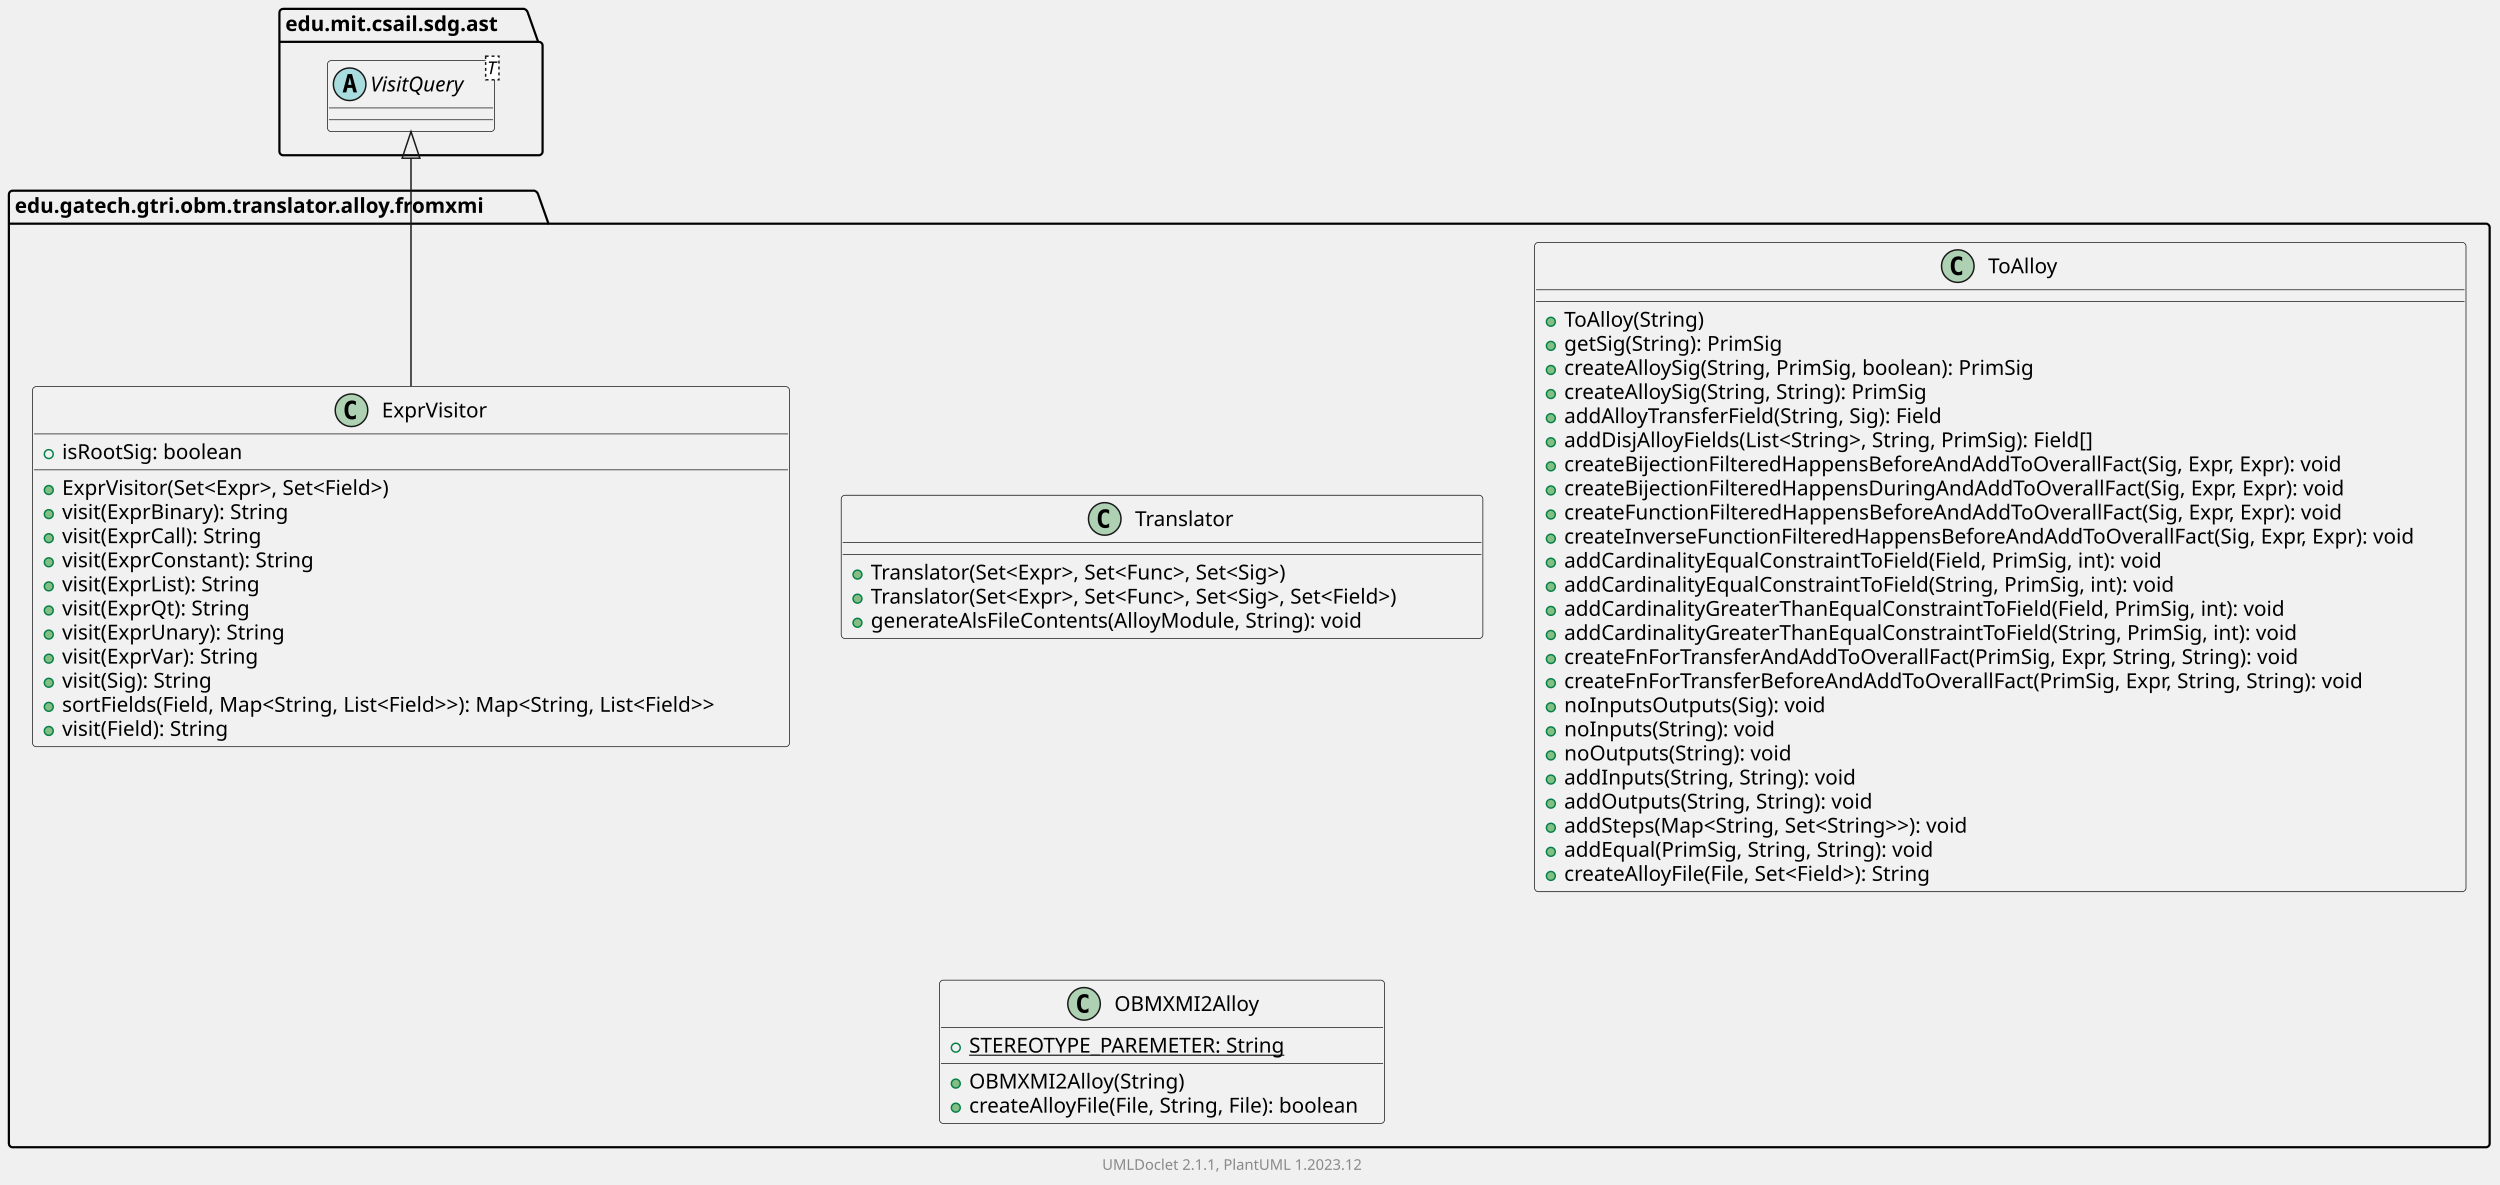
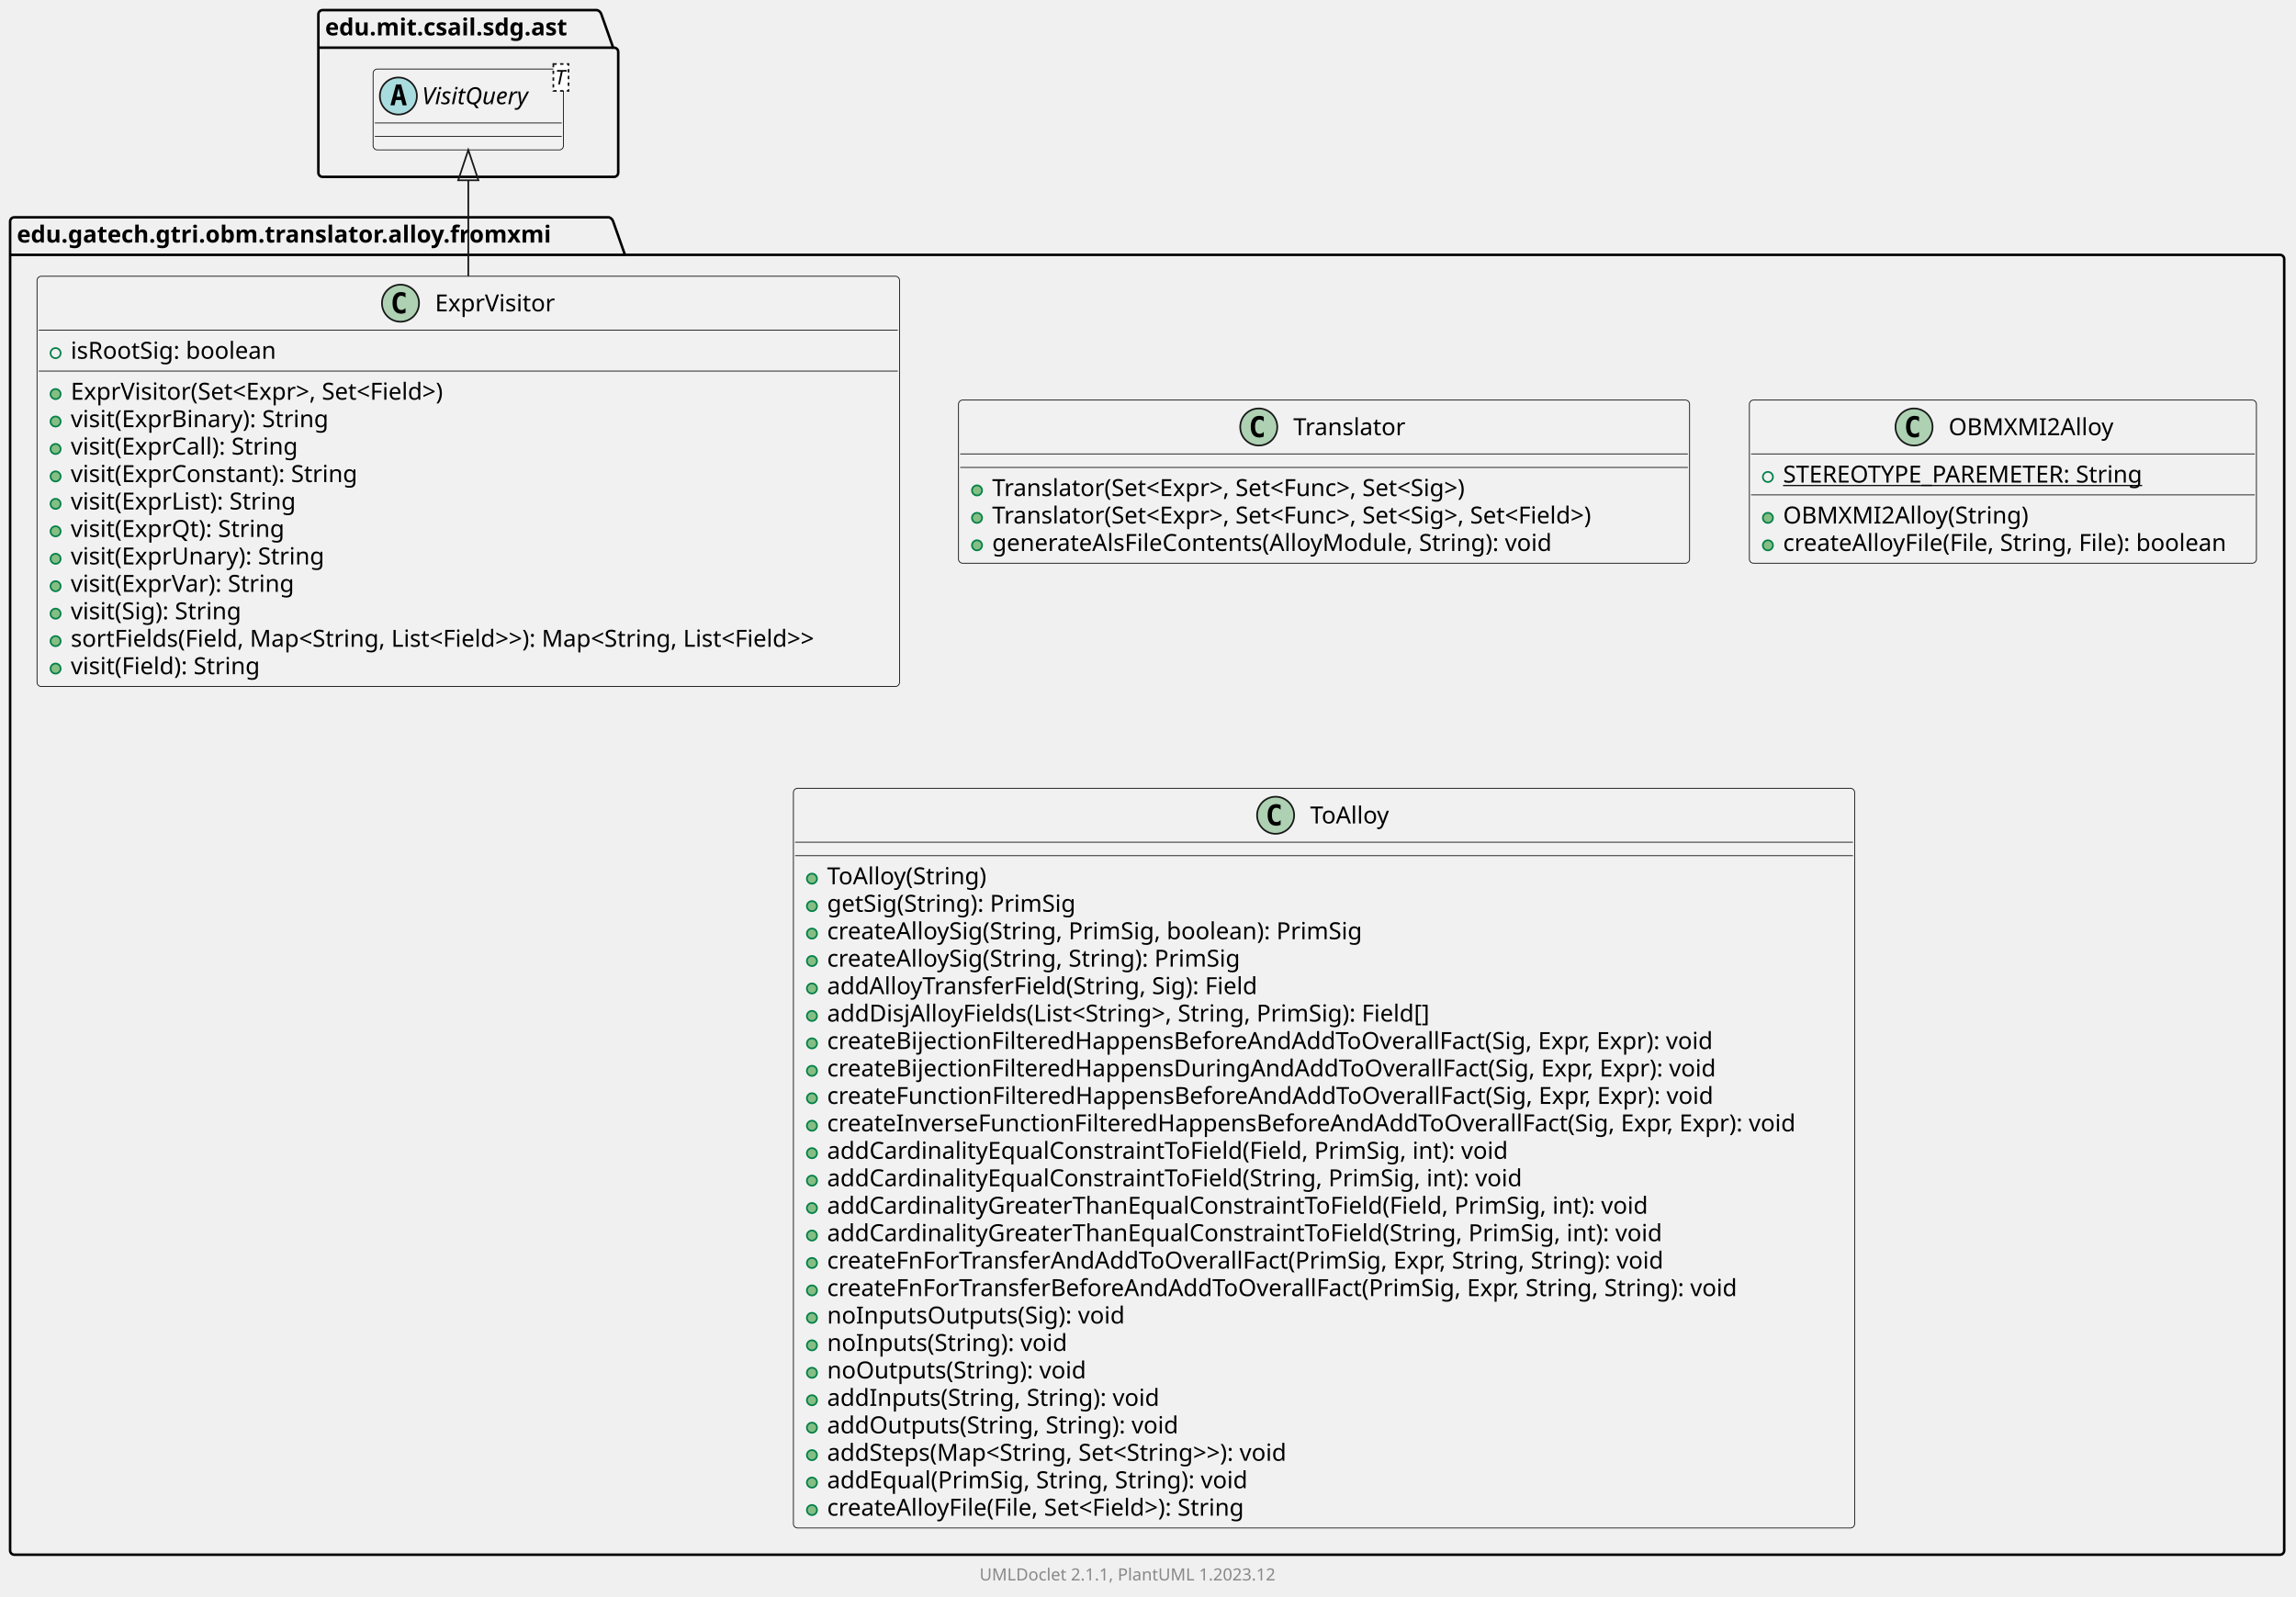
- <svg xmlns="http://www.w3.org/2000/svg" xmlns:xlink="http://www.w3.org/1999/xlink" contentStyleType="text/css" height="801px" preserveAspectRatio="none" style="width:1691px;height:801px;background:#FFFFFF;" version="1.1" viewBox="0 0 1691 801" width="1691px" zoomAndPan="magnify">
+ <svg xmlns="http://www.w3.org/2000/svg" xmlns:xlink="http://www.w3.org/1999/xlink" contentStyleType="text/css" height="948px" preserveAspectRatio="none" style="width:1363px;height:948px;background:#FFFFFF;" version="1.1" viewBox="0 0 1363 948" width="1363px" zoomAndPan="magnify">
  <defs />
  <g>
    <g id="cluster_edu.gatech.gtri.obm.translator.alloy.fromxmi">
-       <path d="M8.5,129 L361.5,129 A3.75,3.75 0 0 1 364,131.5 L371,151.297 L1681.5,151.297 A2.5,2.5 0 0 1 1684,153.797 L1684,773.5 A2.5,2.5 0 0 1 1681.5,776 L8.5,776 A2.5,2.5 0 0 1 6,773.5 L6,131.5 A2.5,2.5 0 0 1 8.5,129 " fill="none" style="stroke:#000000;stroke-width:1.5;" />
+       <path d="M8.5,129 L361.5,129 A3.75,3.75 0 0 1 364,131.5 L371,151.297 L1353.5,151.297 A2.5,2.5 0 0 1 1356,153.797 L1356,920.5 A2.5,2.5 0 0 1 1353.5,923 L8.5,923 A2.5,2.5 0 0 1 6,920.5 L6,131.5 A2.5,2.5 0 0 1 8.5,129 " fill="none" style="stroke:#000000;stroke-width:1.5;" />
      <line style="stroke:#000000;stroke-width:1.5;" x1="6" x2="371" y1="151.297" y2="151.297" />
      <text fill="#000000" font-family="sans-serif" font-size="14" font-weight="bold" lengthAdjust="spacing" textLength="352" x="10" y="143.995">edu.gatech.gtri.obm.translator.alloy.fromxmi</text>
    </g>
    <g id="cluster_edu.mit.csail.sdg.ast">
      <path d="M191.5,6 L354.5,6 A3.75,3.75 0 0 1 357,8.5 L364,28.297 L364.5,28.297 A2.5,2.5 0 0 1 367,30.797 L367,102.5 A2.5,2.5 0 0 1 364.5,105 L191.5,105 A2.5,2.5 0 0 1 189,102.5 L189,8.5 A2.5,2.5 0 0 1 191.5,6 " fill="none" style="stroke:#000000;stroke-width:1.5;" />
      <line style="stroke:#000000;stroke-width:1.5;" x1="189" x2="364" y1="28.297" y2="28.297" />
      <text fill="#000000" font-family="sans-serif" font-size="14" font-weight="bold" lengthAdjust="spacing" textLength="162" x="193" y="20.995">edu.mit.csail.sdg.ast</text>
    </g>
    <a href="Translator.html" target="_top" title="Translator.html" xlink:actuate="onRequest" xlink:href="Translator.html" xlink:show="new" xlink:title="Translator.html" xlink:type="simple">
      <g id="elem_Translator">
-         <rect codeLine="5" fill="#F1F1F1" height="96.891" id="Translator" rx="2.5" ry="2.5" style="stroke:#181818;stroke-width:0.5;" width="434" x="569" y="335" />
-         <ellipse cx="747.25" cy="351" fill="#ADD1B2" rx="11" ry="11" style="stroke:#181818;stroke-width:1.0;" />
-         <path d="M750.219,356.641 Q749.641,356.938 749,357.078 Q748.359,357.234 747.656,357.234 Q745.156,357.234 743.828,355.594 Q742.516,353.938 742.516,350.812 Q742.516,347.688 743.828,346.031 Q745.156,344.375 747.656,344.375 Q748.359,344.375 749,344.531 Q749.656,344.688 750.219,344.984 L750.219,347.703 Q749.594,347.125 749,346.859 Q748.406,346.578 747.781,346.578 Q746.438,346.578 745.75,347.656 Q745.062,348.719 745.062,350.812 Q745.062,352.906 745.75,353.984 Q746.438,355.047 747.781,355.047 Q748.406,355.047 749,354.781 Q749.594,354.5 750.219,353.922 L750.219,356.641 Z " fill="#000000" />
-         <text fill="#000000" font-family="sans-serif" font-size="14" lengthAdjust="spacing" textLength="69" x="767.75" y="355.847">Translator</text>
-         <line style="stroke:#181818;stroke-width:0.5;" x1="570" x2="1002" y1="367" y2="367" />
-         <line style="stroke:#181818;stroke-width:0.5;" x1="570" x2="1002" y1="375" y2="375" />
-         <ellipse cx="580" cy="388.648" fill="#84BE84" rx="3" ry="3" style="stroke:#038048;stroke-width:1.0;" />
-         <text fill="#000000" font-family="sans-serif" font-size="14" lengthAdjust="spacing" textLength="321" x="589" y="391.995">Translator(Set&lt;Expr&gt;, Set&lt;Func&gt;, Set&lt;Sig&gt;)</text>
-         <ellipse cx="580" cy="404.945" fill="#84BE84" rx="3" ry="3" style="stroke:#038048;stroke-width:1.0;" />
-         <text fill="#000000" font-family="sans-serif" font-size="14" lengthAdjust="spacing" textLength="408" x="589" y="408.292">Translator(Set&lt;Expr&gt;, Set&lt;Func&gt;, Set&lt;Sig&gt;, Set&lt;Field&gt;)</text>
-         <ellipse cx="580" cy="421.242" fill="#84BE84" rx="3" ry="3" style="stroke:#038048;stroke-width:1.0;" />
-         <text fill="#000000" font-family="sans-serif" font-size="14" lengthAdjust="spacing" textLength="347" x="589" y="424.589">generateAlsFileContents(AlloyModule, String): void</text>
+         <rect codeLine="5" fill="#F1F1F1" height="96.891" id="Translator" rx="2.5" ry="2.5" style="stroke:#181818;stroke-width:0.5;" width="434" x="569" y="237.5" />
+         <ellipse cx="747.25" cy="253.5" fill="#ADD1B2" rx="11" ry="11" style="stroke:#181818;stroke-width:1.0;" />
+         <path d="M750.219,259.141 Q749.641,259.438 749,259.578 Q748.359,259.734 747.656,259.734 Q745.156,259.734 743.828,258.094 Q742.516,256.438 742.516,253.312 Q742.516,250.188 743.828,248.531 Q745.156,246.875 747.656,246.875 Q748.359,246.875 749,247.031 Q749.656,247.188 750.219,247.484 L750.219,250.203 Q749.594,249.625 749,249.359 Q748.406,249.078 747.781,249.078 Q746.438,249.078 745.75,250.156 Q745.062,251.219 745.062,253.312 Q745.062,255.406 745.75,256.484 Q746.438,257.547 747.781,257.547 Q748.406,257.547 749,257.281 Q749.594,257 750.219,256.422 L750.219,259.141 Z " fill="#000000" />
+         <text fill="#000000" font-family="sans-serif" font-size="14" lengthAdjust="spacing" textLength="69" x="767.75" y="258.347">Translator</text>
+         <line style="stroke:#181818;stroke-width:0.5;" x1="570" x2="1002" y1="269.5" y2="269.5" />
+         <line style="stroke:#181818;stroke-width:0.5;" x1="570" x2="1002" y1="277.5" y2="277.5" />
+         <ellipse cx="580" cy="291.148" fill="#84BE84" rx="3" ry="3" style="stroke:#038048;stroke-width:1.0;" />
+         <text fill="#000000" font-family="sans-serif" font-size="14" lengthAdjust="spacing" textLength="321" x="589" y="294.495">Translator(Set&lt;Expr&gt;, Set&lt;Func&gt;, Set&lt;Sig&gt;)</text>
+         <ellipse cx="580" cy="307.445" fill="#84BE84" rx="3" ry="3" style="stroke:#038048;stroke-width:1.0;" />
+         <text fill="#000000" font-family="sans-serif" font-size="14" lengthAdjust="spacing" textLength="408" x="589" y="310.792">Translator(Set&lt;Expr&gt;, Set&lt;Func&gt;, Set&lt;Sig&gt;, Set&lt;Field&gt;)</text>
+         <ellipse cx="580" cy="323.742" fill="#84BE84" rx="3" ry="3" style="stroke:#038048;stroke-width:1.0;" />
+         <text fill="#000000" font-family="sans-serif" font-size="14" lengthAdjust="spacing" textLength="347" x="589" y="327.089">generateAlsFileContents(AlloyModule, String): void</text>
+       </g>
+     </a>
+     <a href="OBMXMI2Alloy.html" target="_top" title="OBMXMI2Alloy.html" xlink:actuate="onRequest" xlink:href="OBMXMI2Alloy.html" xlink:show="new" xlink:title="OBMXMI2Alloy.html" xlink:type="simple">
+       <g id="elem_OBMXMI2Alloy">
+         <rect codeLine="11" fill="#F1F1F1" height="96.891" id="OBMXMI2Alloy" rx="2.5" ry="2.5" style="stroke:#181818;stroke-width:0.5;" width="301" x="1038.5" y="237.5" />
+         <ellipse cx="1136.25" cy="253.5" fill="#ADD1B2" rx="11" ry="11" style="stroke:#181818;stroke-width:1.0;" />
+         <path d="M1139.219,259.141 Q1138.641,259.438 1138,259.578 Q1137.359,259.734 1136.656,259.734 Q1134.156,259.734 1132.828,258.094 Q1131.516,256.438 1131.516,253.312 Q1131.516,250.188 1132.828,248.531 Q1134.156,246.875 1136.656,246.875 Q1137.359,246.875 1138,247.031 Q1138.656,247.188 1139.219,247.484 L1139.219,250.203 Q1138.594,249.625 1138,249.359 Q1137.406,249.078 1136.781,249.078 Q1135.438,249.078 1134.75,250.156 Q1134.062,251.219 1134.062,253.312 Q1134.062,255.406 1134.75,256.484 Q1135.438,257.547 1136.781,257.547 Q1137.406,257.547 1138,257.281 Q1138.594,257 1139.219,256.422 L1139.219,259.141 Z " fill="#000000" />
+         <text fill="#000000" font-family="sans-serif" font-size="14" lengthAdjust="spacing" textLength="97" x="1156.75" y="258.347">OBMXMI2Alloy</text>
+         <line style="stroke:#181818;stroke-width:0.5;" x1="1039.5" x2="1338.5" y1="269.5" y2="269.5" />
+         <ellipse cx="1049.5" cy="283.148" fill="none" rx="3" ry="3" style="stroke:#038048;stroke-width:1.0;" />
+         <text fill="#000000" font-family="sans-serif" font-size="14" lengthAdjust="spacing" text-decoration="underline" textLength="235" x="1058.5" y="286.495">STEREOTYPE_PAREMETER: String</text>
+         <line style="stroke:#181818;stroke-width:0.5;" x1="1039.5" x2="1338.5" y1="293.797" y2="293.797" />
+         <ellipse cx="1049.5" cy="307.445" fill="#84BE84" rx="3" ry="3" style="stroke:#038048;stroke-width:1.0;" />
+         <text fill="#000000" font-family="sans-serif" font-size="14" lengthAdjust="spacing" textLength="147" x="1058.5" y="310.792">OBMXMI2Alloy(String)</text>
+         <ellipse cx="1049.5" cy="323.742" fill="#84BE84" rx="3" ry="3" style="stroke:#038048;stroke-width:1.0;" />
+         <text fill="#000000" font-family="sans-serif" font-size="14" lengthAdjust="spacing" textLength="275" x="1058.5" y="327.089">createAlloyFile(File, String, File): boolean</text>
+       </g>
+     </a>
+     <a href="ToAlloy.html" target="_top" title="ToAlloy.html" xlink:actuate="onRequest" xlink:href="ToAlloy.html" xlink:show="new" xlink:title="ToAlloy.html" xlink:type="simple">
+       <g id="elem_ToAlloy">
+         <rect codeLine="17" fill="#F1F1F1" height="439.125" id="ToAlloy" rx="2.5" ry="2.5" style="stroke:#181818;stroke-width:0.5;" width="630" x="471" y="468" />
+         <ellipse cx="757.25" cy="484" fill="#ADD1B2" rx="11" ry="11" style="stroke:#181818;stroke-width:1.0;" />
+         <path d="M760.219,489.641 Q759.641,489.938 759,490.078 Q758.359,490.234 757.656,490.234 Q755.156,490.234 753.828,488.594 Q752.516,486.938 752.516,483.812 Q752.516,480.688 753.828,479.031 Q755.156,477.375 757.656,477.375 Q758.359,477.375 759,477.531 Q759.656,477.688 760.219,477.984 L760.219,480.703 Q759.594,480.125 759,479.859 Q758.406,479.578 757.781,479.578 Q756.438,479.578 755.75,480.656 Q755.062,481.719 755.062,483.812 Q755.062,485.906 755.75,486.984 Q756.438,488.047 757.781,488.047 Q758.406,488.047 759,487.781 Q759.594,487.5 760.219,486.922 L760.219,489.641 Z " fill="#000000" />
+         <text fill="#000000" font-family="sans-serif" font-size="14" lengthAdjust="spacing" textLength="49" x="777.75" y="488.847">ToAlloy</text>
+         <line style="stroke:#181818;stroke-width:0.5;" x1="472" x2="1100" y1="500" y2="500" />
+         <line style="stroke:#181818;stroke-width:0.5;" x1="472" x2="1100" y1="508" y2="508" />
+         <ellipse cx="482" cy="521.648" fill="#84BE84" rx="3" ry="3" style="stroke:#038048;stroke-width:1.0;" />
+         <text fill="#000000" font-family="sans-serif" font-size="14" lengthAdjust="spacing" textLength="99" x="491" y="524.995">ToAlloy(String)</text>
+         <ellipse cx="482" cy="537.945" fill="#84BE84" rx="3" ry="3" style="stroke:#038048;stroke-width:1.0;" />
+         <text fill="#000000" font-family="sans-serif" font-size="14" lengthAdjust="spacing" textLength="154" x="491" y="541.292">getSig(String): PrimSig</text>
+         <ellipse cx="482" cy="554.242" fill="#84BE84" rx="3" ry="3" style="stroke:#038048;stroke-width:1.0;" />
+         <text fill="#000000" font-family="sans-serif" font-size="14" lengthAdjust="spacing" textLength="329" x="491" y="557.589">createAlloySig(String, PrimSig, boolean): PrimSig</text>
+         <ellipse cx="482" cy="570.539" fill="#84BE84" rx="3" ry="3" style="stroke:#038048;stroke-width:1.0;" />
+         <text fill="#000000" font-family="sans-serif" font-size="14" lengthAdjust="spacing" textLength="254" x="491" y="573.886">createAlloySig(String, String): PrimSig</text>
+         <ellipse cx="482" cy="586.836" fill="#84BE84" rx="3" ry="3" style="stroke:#038048;stroke-width:1.0;" />
+         <text fill="#000000" font-family="sans-serif" font-size="14" lengthAdjust="spacing" textLength="266" x="491" y="590.183">addAlloyTransferField(String, Sig): Field</text>
+         <ellipse cx="482" cy="603.133" fill="#84BE84" rx="3" ry="3" style="stroke:#038048;stroke-width:1.0;" />
+         <text fill="#000000" font-family="sans-serif" font-size="14" lengthAdjust="spacing" textLength="377" x="491" y="606.48">addDisjAlloyFields(List&lt;String&gt;, String, PrimSig): Field[]</text>
+         <ellipse cx="482" cy="619.43" fill="#84BE84" rx="3" ry="3" style="stroke:#038048;stroke-width:1.0;" />
+         <text fill="#000000" font-family="sans-serif" font-size="14" lengthAdjust="spacing" textLength="553" x="491" y="622.776">createBijectionFilteredHappensBeforeAndAddToOverallFact(Sig, Expr, Expr): void</text>
+         <ellipse cx="482" cy="635.727" fill="#84BE84" rx="3" ry="3" style="stroke:#038048;stroke-width:1.0;" />
+         <text fill="#000000" font-family="sans-serif" font-size="14" lengthAdjust="spacing" textLength="553" x="491" y="639.073">createBijectionFilteredHappensDuringAndAddToOverallFact(Sig, Expr, Expr): void</text>
+         <ellipse cx="482" cy="652.023" fill="#84BE84" rx="3" ry="3" style="stroke:#038048;stroke-width:1.0;" />
+         <text fill="#000000" font-family="sans-serif" font-size="14" lengthAdjust="spacing" textLength="554" x="491" y="655.37">createFunctionFilteredHappensBeforeAndAddToOverallFact(Sig, Expr, Expr): void</text>
+         <ellipse cx="482" cy="668.32" fill="#84BE84" rx="3" ry="3" style="stroke:#038048;stroke-width:1.0;" />
+         <text fill="#000000" font-family="sans-serif" font-size="14" lengthAdjust="spacing" textLength="604" x="491" y="671.667">createInverseFunctionFilteredHappensBeforeAndAddToOverallFact(Sig, Expr, Expr): void</text>
+         <ellipse cx="482" cy="684.617" fill="#84BE84" rx="3" ry="3" style="stroke:#038048;stroke-width:1.0;" />
+         <text fill="#000000" font-family="sans-serif" font-size="14" lengthAdjust="spacing" textLength="418" x="491" y="687.964">addCardinalityEqualConstraintToField(Field, PrimSig, int): void</text>
+         <ellipse cx="482" cy="700.914" fill="#84BE84" rx="3" ry="3" style="stroke:#038048;stroke-width:1.0;" />
+         <text fill="#000000" font-family="sans-serif" font-size="14" lengthAdjust="spacing" textLength="426" x="491" y="704.261">addCardinalityEqualConstraintToField(String, PrimSig, int): void</text>
+         <ellipse cx="482" cy="717.211" fill="#84BE84" rx="3" ry="3" style="stroke:#038048;stroke-width:1.0;" />
+         <text fill="#000000" font-family="sans-serif" font-size="14" lengthAdjust="spacing" textLength="505" x="491" y="720.558">addCardinalityGreaterThanEqualConstraintToField(Field, PrimSig, int): void</text>
+         <ellipse cx="482" cy="733.508" fill="#84BE84" rx="3" ry="3" style="stroke:#038048;stroke-width:1.0;" />
+         <text fill="#000000" font-family="sans-serif" font-size="14" lengthAdjust="spacing" textLength="513" x="491" y="736.855">addCardinalityGreaterThanEqualConstraintToField(String, PrimSig, int): void</text>
+         <ellipse cx="482" cy="749.805" fill="#84BE84" rx="3" ry="3" style="stroke:#038048;stroke-width:1.0;" />
+         <text fill="#000000" font-family="sans-serif" font-size="14" lengthAdjust="spacing" textLength="519" x="491" y="753.151">createFnForTransferAndAddToOverallFact(PrimSig, Expr, String, String): void</text>
+         <ellipse cx="482" cy="766.102" fill="#84BE84" rx="3" ry="3" style="stroke:#038048;stroke-width:1.0;" />
+         <text fill="#000000" font-family="sans-serif" font-size="14" lengthAdjust="spacing" textLength="565" x="491" y="769.448">createFnForTransferBeforeAndAddToOverallFact(PrimSig, Expr, String, String): void</text>
+         <ellipse cx="482" cy="782.398" fill="#84BE84" rx="3" ry="3" style="stroke:#038048;stroke-width:1.0;" />
+         <text fill="#000000" font-family="sans-serif" font-size="14" lengthAdjust="spacing" textLength="185" x="491" y="785.745">noInputsOutputs(Sig): void</text>
+         <ellipse cx="482" cy="798.695" fill="#84BE84" rx="3" ry="3" style="stroke:#038048;stroke-width:1.0;" />
+         <text fill="#000000" font-family="sans-serif" font-size="14" lengthAdjust="spacing" textLength="148" x="491" y="802.042">noInputs(String): void</text>
+         <ellipse cx="482" cy="814.992" fill="#84BE84" rx="3" ry="3" style="stroke:#038048;stroke-width:1.0;" />
+         <text fill="#000000" font-family="sans-serif" font-size="14" lengthAdjust="spacing" textLength="161" x="491" y="818.339">noOutputs(String): void</text>
+         <ellipse cx="482" cy="831.289" fill="#84BE84" rx="3" ry="3" style="stroke:#038048;stroke-width:1.0;" />
+         <text fill="#000000" font-family="sans-serif" font-size="14" lengthAdjust="spacing" textLength="204" x="491" y="834.636">addInputs(String, String): void</text>
+         <ellipse cx="482" cy="847.586" fill="#84BE84" rx="3" ry="3" style="stroke:#038048;stroke-width:1.0;" />
+         <text fill="#000000" font-family="sans-serif" font-size="14" lengthAdjust="spacing" textLength="217" x="491" y="850.933">addOutputs(String, String): void</text>
+         <ellipse cx="482" cy="863.883" fill="#84BE84" rx="3" ry="3" style="stroke:#038048;stroke-width:1.0;" />
+         <text fill="#000000" font-family="sans-serif" font-size="14" lengthAdjust="spacing" textLength="301" x="491" y="867.23">addSteps(Map&lt;String, Set&lt;String&gt;&gt;): void</text>
+         <ellipse cx="482" cy="880.18" fill="#84BE84" rx="3" ry="3" style="stroke:#038048;stroke-width:1.0;" />
+         <text fill="#000000" font-family="sans-serif" font-size="14" lengthAdjust="spacing" textLength="258" x="491" y="883.526">addEqual(PrimSig, String, String): void</text>
+         <ellipse cx="482" cy="896.477" fill="#84BE84" rx="3" ry="3" style="stroke:#038048;stroke-width:1.0;" />
+         <text fill="#000000" font-family="sans-serif" font-size="14" lengthAdjust="spacing" textLength="267" x="491" y="899.823">createAlloyFile(File, Set&lt;Field&gt;): String</text>
      </g>
    </a>
    <a href="ExprVisitor.html" target="_top" title="ExprVisitor.html" xlink:actuate="onRequest" xlink:href="ExprVisitor.html" xlink:show="new" xlink:title="ExprVisitor.html" xlink:type="simple">
      <g id="elem_ExprVisitor">
-         <rect codeLine="11" fill="#F1F1F1" height="243.562" id="ExprVisitor" rx="2.5" ry="2.5" style="stroke:#181818;stroke-width:0.5;" width="512" x="22" y="261.5" />
-         <ellipse cx="237.75" cy="277.5" fill="#ADD1B2" rx="11" ry="11" style="stroke:#181818;stroke-width:1.0;" />
-         <path d="M240.719,283.141 Q240.141,283.438 239.5,283.578 Q238.859,283.734 238.156,283.734 Q235.656,283.734 234.328,282.094 Q233.016,280.438 233.016,277.312 Q233.016,274.188 234.328,272.531 Q235.656,270.875 238.156,270.875 Q238.859,270.875 239.5,271.031 Q240.156,271.188 240.719,271.484 L240.719,274.203 Q240.094,273.625 239.5,273.359 Q238.906,273.078 238.281,273.078 Q236.938,273.078 236.25,274.156 Q235.562,275.219 235.562,277.312 Q235.562,279.406 236.25,280.484 Q236.938,281.547 238.281,281.547 Q238.906,281.547 239.5,281.281 Q240.094,281 240.719,280.422 L240.719,283.141 Z " fill="#000000" />
-         <text fill="#000000" font-family="sans-serif" font-size="14" lengthAdjust="spacing" textLength="72" x="258.25" y="282.347">ExprVisitor</text>
-         <line style="stroke:#181818;stroke-width:0.5;" x1="23" x2="533" y1="293.5" y2="293.5" />
-         <ellipse cx="33" cy="307.148" fill="none" rx="3" ry="3" style="stroke:#038048;stroke-width:1.0;" />
-         <text fill="#000000" font-family="sans-serif" font-size="14" lengthAdjust="spacing" textLength="130" x="42" y="310.495">isRootSig: boolean</text>
-         <line style="stroke:#181818;stroke-width:0.5;" x1="23" x2="533" y1="317.797" y2="317.797" />
-         <ellipse cx="33" cy="331.445" fill="#84BE84" rx="3" ry="3" style="stroke:#038048;stroke-width:1.0;" />
-         <text fill="#000000" font-family="sans-serif" font-size="14" lengthAdjust="spacing" textLength="246" x="42" y="334.792">ExprVisitor(Set&lt;Expr&gt;, Set&lt;Field&gt;)</text>
-         <ellipse cx="33" cy="347.742" fill="#84BE84" rx="3" ry="3" style="stroke:#038048;stroke-width:1.0;" />
-         <text fill="#000000" font-family="sans-serif" font-size="14" lengthAdjust="spacing" textLength="157" x="42" y="351.089">visit(ExprBinary): String</text>
-         <ellipse cx="33" cy="364.039" fill="#84BE84" rx="3" ry="3" style="stroke:#038048;stroke-width:1.0;" />
-         <text fill="#000000" font-family="sans-serif" font-size="14" lengthAdjust="spacing" textLength="139" x="42" y="367.386">visit(ExprCall): String</text>
-         <ellipse cx="33" cy="380.336" fill="#84BE84" rx="3" ry="3" style="stroke:#038048;stroke-width:1.0;" />
-         <text fill="#000000" font-family="sans-serif" font-size="14" lengthAdjust="spacing" textLength="178" x="42" y="383.683">visit(ExprConstant): String</text>
-         <ellipse cx="33" cy="396.633" fill="#84BE84" rx="3" ry="3" style="stroke:#038048;stroke-width:1.0;" />
-         <text fill="#000000" font-family="sans-serif" font-size="14" lengthAdjust="spacing" textLength="138" x="42" y="399.979">visit(ExprList): String</text>
-         <ellipse cx="33" cy="412.93" fill="#84BE84" rx="3" ry="3" style="stroke:#038048;stroke-width:1.0;" />
-         <text fill="#000000" font-family="sans-serif" font-size="14" lengthAdjust="spacing" textLength="131" x="42" y="416.276">visit(ExprQt): String</text>
-         <ellipse cx="33" cy="429.227" fill="#84BE84" rx="3" ry="3" style="stroke:#038048;stroke-width:1.0;" />
-         <text fill="#000000" font-family="sans-serif" font-size="14" lengthAdjust="spacing" textLength="154" x="42" y="432.573">visit(ExprUnary): String</text>
-         <ellipse cx="33" cy="445.523" fill="#84BE84" rx="3" ry="3" style="stroke:#038048;stroke-width:1.0;" />
-         <text fill="#000000" font-family="sans-serif" font-size="14" lengthAdjust="spacing" textLength="137" x="42" y="448.87">visit(ExprVar): String</text>
-         <ellipse cx="33" cy="461.82" fill="#84BE84" rx="3" ry="3" style="stroke:#038048;stroke-width:1.0;" />
-         <text fill="#000000" font-family="sans-serif" font-size="14" lengthAdjust="spacing" textLength="106" x="42" y="465.167">visit(Sig): String</text>
-         <ellipse cx="33" cy="478.117" fill="#84BE84" rx="3" ry="3" style="stroke:#038048;stroke-width:1.0;" />
-         <text fill="#000000" font-family="sans-serif" font-size="14" lengthAdjust="spacing" textLength="486" x="42" y="481.464">sortFields(Field, Map&lt;String, List&lt;Field&gt;&gt;): Map&lt;String, List&lt;Field&gt;&gt;</text>
-         <ellipse cx="33" cy="494.414" fill="#84BE84" rx="3" ry="3" style="stroke:#038048;stroke-width:1.0;" />
-         <text fill="#000000" font-family="sans-serif" font-size="14" lengthAdjust="spacing" textLength="117" x="42" y="497.761">visit(Field): String</text>
-       </g>
-     </a>
-     <a href="ToAlloy.html" target="_top" title="ToAlloy.html" xlink:actuate="onRequest" xlink:href="ToAlloy.html" xlink:show="new" xlink:title="ToAlloy.html" xlink:type="simple">
-       <g id="elem_ToAlloy">
-         <rect codeLine="26" fill="#F1F1F1" height="439.125" id="ToAlloy" rx="2.5" ry="2.5" style="stroke:#181818;stroke-width:0.5;" width="630" x="1038" y="164" />
-         <ellipse cx="1324.25" cy="180" fill="#ADD1B2" rx="11" ry="11" style="stroke:#181818;stroke-width:1.0;" />
-         <path d="M1327.219,185.641 Q1326.641,185.938 1326,186.078 Q1325.359,186.234 1324.656,186.234 Q1322.156,186.234 1320.828,184.594 Q1319.516,182.938 1319.516,179.812 Q1319.516,176.688 1320.828,175.031 Q1322.156,173.375 1324.656,173.375 Q1325.359,173.375 1326,173.531 Q1326.656,173.688 1327.219,173.984 L1327.219,176.703 Q1326.594,176.125 1326,175.859 Q1325.406,175.578 1324.781,175.578 Q1323.438,175.578 1322.75,176.656 Q1322.062,177.719 1322.062,179.812 Q1322.062,181.906 1322.75,182.984 Q1323.438,184.047 1324.781,184.047 Q1325.406,184.047 1326,183.781 Q1326.594,183.5 1327.219,182.922 L1327.219,185.641 Z " fill="#000000" />
-         <text fill="#000000" font-family="sans-serif" font-size="14" lengthAdjust="spacing" textLength="49" x="1344.75" y="184.847">ToAlloy</text>
-         <line style="stroke:#181818;stroke-width:0.5;" x1="1039" x2="1667" y1="196" y2="196" />
-         <line style="stroke:#181818;stroke-width:0.5;" x1="1039" x2="1667" y1="204" y2="204" />
-         <ellipse cx="1049" cy="217.648" fill="#84BE84" rx="3" ry="3" style="stroke:#038048;stroke-width:1.0;" />
-         <text fill="#000000" font-family="sans-serif" font-size="14" lengthAdjust="spacing" textLength="99" x="1058" y="220.995">ToAlloy(String)</text>
-         <ellipse cx="1049" cy="233.945" fill="#84BE84" rx="3" ry="3" style="stroke:#038048;stroke-width:1.0;" />
-         <text fill="#000000" font-family="sans-serif" font-size="14" lengthAdjust="spacing" textLength="154" x="1058" y="237.292">getSig(String): PrimSig</text>
-         <ellipse cx="1049" cy="250.242" fill="#84BE84" rx="3" ry="3" style="stroke:#038048;stroke-width:1.0;" />
-         <text fill="#000000" font-family="sans-serif" font-size="14" lengthAdjust="spacing" textLength="329" x="1058" y="253.589">createAlloySig(String, PrimSig, boolean): PrimSig</text>
-         <ellipse cx="1049" cy="266.539" fill="#84BE84" rx="3" ry="3" style="stroke:#038048;stroke-width:1.0;" />
-         <text fill="#000000" font-family="sans-serif" font-size="14" lengthAdjust="spacing" textLength="254" x="1058" y="269.886">createAlloySig(String, String): PrimSig</text>
-         <ellipse cx="1049" cy="282.836" fill="#84BE84" rx="3" ry="3" style="stroke:#038048;stroke-width:1.0;" />
-         <text fill="#000000" font-family="sans-serif" font-size="14" lengthAdjust="spacing" textLength="266" x="1058" y="286.183">addAlloyTransferField(String, Sig): Field</text>
-         <ellipse cx="1049" cy="299.133" fill="#84BE84" rx="3" ry="3" style="stroke:#038048;stroke-width:1.0;" />
-         <text fill="#000000" font-family="sans-serif" font-size="14" lengthAdjust="spacing" textLength="377" x="1058" y="302.479">addDisjAlloyFields(List&lt;String&gt;, String, PrimSig): Field[]</text>
-         <ellipse cx="1049" cy="315.43" fill="#84BE84" rx="3" ry="3" style="stroke:#038048;stroke-width:1.0;" />
-         <text fill="#000000" font-family="sans-serif" font-size="14" lengthAdjust="spacing" textLength="553" x="1058" y="318.776">createBijectionFilteredHappensBeforeAndAddToOverallFact(Sig, Expr, Expr): void</text>
-         <ellipse cx="1049" cy="331.727" fill="#84BE84" rx="3" ry="3" style="stroke:#038048;stroke-width:1.0;" />
-         <text fill="#000000" font-family="sans-serif" font-size="14" lengthAdjust="spacing" textLength="553" x="1058" y="335.073">createBijectionFilteredHappensDuringAndAddToOverallFact(Sig, Expr, Expr): void</text>
-         <ellipse cx="1049" cy="348.023" fill="#84BE84" rx="3" ry="3" style="stroke:#038048;stroke-width:1.0;" />
-         <text fill="#000000" font-family="sans-serif" font-size="14" lengthAdjust="spacing" textLength="554" x="1058" y="351.37">createFunctionFilteredHappensBeforeAndAddToOverallFact(Sig, Expr, Expr): void</text>
-         <ellipse cx="1049" cy="364.32" fill="#84BE84" rx="3" ry="3" style="stroke:#038048;stroke-width:1.0;" />
-         <text fill="#000000" font-family="sans-serif" font-size="14" lengthAdjust="spacing" textLength="604" x="1058" y="367.667">createInverseFunctionFilteredHappensBeforeAndAddToOverallFact(Sig, Expr, Expr): void</text>
-         <ellipse cx="1049" cy="380.617" fill="#84BE84" rx="3" ry="3" style="stroke:#038048;stroke-width:1.0;" />
-         <text fill="#000000" font-family="sans-serif" font-size="14" lengthAdjust="spacing" textLength="418" x="1058" y="383.964">addCardinalityEqualConstraintToField(Field, PrimSig, int): void</text>
-         <ellipse cx="1049" cy="396.914" fill="#84BE84" rx="3" ry="3" style="stroke:#038048;stroke-width:1.0;" />
-         <text fill="#000000" font-family="sans-serif" font-size="14" lengthAdjust="spacing" textLength="426" x="1058" y="400.261">addCardinalityEqualConstraintToField(String, PrimSig, int): void</text>
-         <ellipse cx="1049" cy="413.211" fill="#84BE84" rx="3" ry="3" style="stroke:#038048;stroke-width:1.0;" />
-         <text fill="#000000" font-family="sans-serif" font-size="14" lengthAdjust="spacing" textLength="505" x="1058" y="416.558">addCardinalityGreaterThanEqualConstraintToField(Field, PrimSig, int): void</text>
-         <ellipse cx="1049" cy="429.508" fill="#84BE84" rx="3" ry="3" style="stroke:#038048;stroke-width:1.0;" />
-         <text fill="#000000" font-family="sans-serif" font-size="14" lengthAdjust="spacing" textLength="513" x="1058" y="432.854">addCardinalityGreaterThanEqualConstraintToField(String, PrimSig, int): void</text>
-         <ellipse cx="1049" cy="445.805" fill="#84BE84" rx="3" ry="3" style="stroke:#038048;stroke-width:1.0;" />
-         <text fill="#000000" font-family="sans-serif" font-size="14" lengthAdjust="spacing" textLength="519" x="1058" y="449.151">createFnForTransferAndAddToOverallFact(PrimSig, Expr, String, String): void</text>
-         <ellipse cx="1049" cy="462.102" fill="#84BE84" rx="3" ry="3" style="stroke:#038048;stroke-width:1.0;" />
-         <text fill="#000000" font-family="sans-serif" font-size="14" lengthAdjust="spacing" textLength="565" x="1058" y="465.448">createFnForTransferBeforeAndAddToOverallFact(PrimSig, Expr, String, String): void</text>
-         <ellipse cx="1049" cy="478.398" fill="#84BE84" rx="3" ry="3" style="stroke:#038048;stroke-width:1.0;" />
-         <text fill="#000000" font-family="sans-serif" font-size="14" lengthAdjust="spacing" textLength="185" x="1058" y="481.745">noInputsOutputs(Sig): void</text>
-         <ellipse cx="1049" cy="494.695" fill="#84BE84" rx="3" ry="3" style="stroke:#038048;stroke-width:1.0;" />
-         <text fill="#000000" font-family="sans-serif" font-size="14" lengthAdjust="spacing" textLength="148" x="1058" y="498.042">noInputs(String): void</text>
-         <ellipse cx="1049" cy="510.992" fill="#84BE84" rx="3" ry="3" style="stroke:#038048;stroke-width:1.0;" />
-         <text fill="#000000" font-family="sans-serif" font-size="14" lengthAdjust="spacing" textLength="161" x="1058" y="514.339">noOutputs(String): void</text>
-         <ellipse cx="1049" cy="527.289" fill="#84BE84" rx="3" ry="3" style="stroke:#038048;stroke-width:1.0;" />
-         <text fill="#000000" font-family="sans-serif" font-size="14" lengthAdjust="spacing" textLength="204" x="1058" y="530.636">addInputs(String, String): void</text>
-         <ellipse cx="1049" cy="543.586" fill="#84BE84" rx="3" ry="3" style="stroke:#038048;stroke-width:1.0;" />
-         <text fill="#000000" font-family="sans-serif" font-size="14" lengthAdjust="spacing" textLength="217" x="1058" y="546.933">addOutputs(String, String): void</text>
-         <ellipse cx="1049" cy="559.883" fill="#84BE84" rx="3" ry="3" style="stroke:#038048;stroke-width:1.0;" />
-         <text fill="#000000" font-family="sans-serif" font-size="14" lengthAdjust="spacing" textLength="301" x="1058" y="563.23">addSteps(Map&lt;String, Set&lt;String&gt;&gt;): void</text>
-         <ellipse cx="1049" cy="576.18" fill="#84BE84" rx="3" ry="3" style="stroke:#038048;stroke-width:1.0;" />
-         <text fill="#000000" font-family="sans-serif" font-size="14" lengthAdjust="spacing" textLength="258" x="1058" y="579.526">addEqual(PrimSig, String, String): void</text>
-         <ellipse cx="1049" cy="592.477" fill="#84BE84" rx="3" ry="3" style="stroke:#038048;stroke-width:1.0;" />
-         <text fill="#000000" font-family="sans-serif" font-size="14" lengthAdjust="spacing" textLength="267" x="1058" y="595.823">createAlloyFile(File, Set&lt;Field&gt;): String</text>
-       </g>
-     </a>
-     <a href="OBMXMI2Alloy.html" target="_top" title="OBMXMI2Alloy.html" xlink:actuate="onRequest" xlink:href="OBMXMI2Alloy.html" xlink:show="new" xlink:title="OBMXMI2Alloy.html" xlink:type="simple">
-       <g id="elem_OBMXMI2Alloy">
-         <rect codeLine="53" fill="#F1F1F1" height="96.891" id="OBMXMI2Alloy" rx="2.5" ry="2.5" style="stroke:#181818;stroke-width:0.5;" width="301" x="635.5" y="663" />
-         <ellipse cx="733.25" cy="679" fill="#ADD1B2" rx="11" ry="11" style="stroke:#181818;stroke-width:1.0;" />
-         <path d="M736.219,684.641 Q735.641,684.938 735,685.078 Q734.359,685.234 733.656,685.234 Q731.156,685.234 729.828,683.594 Q728.516,681.938 728.516,678.812 Q728.516,675.688 729.828,674.031 Q731.156,672.375 733.656,672.375 Q734.359,672.375 735,672.531 Q735.656,672.688 736.219,672.984 L736.219,675.703 Q735.594,675.125 735,674.859 Q734.406,674.578 733.781,674.578 Q732.438,674.578 731.75,675.656 Q731.062,676.719 731.062,678.812 Q731.062,680.906 731.75,681.984 Q732.438,683.047 733.781,683.047 Q734.406,683.047 735,682.781 Q735.594,682.5 736.219,681.922 L736.219,684.641 Z " fill="#000000" />
-         <text fill="#000000" font-family="sans-serif" font-size="14" lengthAdjust="spacing" textLength="97" x="753.75" y="683.847">OBMXMI2Alloy</text>
-         <line style="stroke:#181818;stroke-width:0.5;" x1="636.5" x2="935.5" y1="695" y2="695" />
-         <ellipse cx="646.5" cy="708.648" fill="none" rx="3" ry="3" style="stroke:#038048;stroke-width:1.0;" />
-         <text fill="#000000" font-family="sans-serif" font-size="14" lengthAdjust="spacing" text-decoration="underline" textLength="235" x="655.5" y="711.995">STEREOTYPE_PAREMETER: String</text>
-         <line style="stroke:#181818;stroke-width:0.5;" x1="636.5" x2="935.5" y1="719.297" y2="719.297" />
-         <ellipse cx="646.5" cy="732.945" fill="#84BE84" rx="3" ry="3" style="stroke:#038048;stroke-width:1.0;" />
-         <text fill="#000000" font-family="sans-serif" font-size="14" lengthAdjust="spacing" textLength="147" x="655.5" y="736.292">OBMXMI2Alloy(String)</text>
-         <ellipse cx="646.5" cy="749.242" fill="#84BE84" rx="3" ry="3" style="stroke:#038048;stroke-width:1.0;" />
-         <text fill="#000000" font-family="sans-serif" font-size="14" lengthAdjust="spacing" textLength="275" x="655.5" y="752.589">createAlloyFile(File, String, File): boolean</text>
+         <rect codeLine="44" fill="#F1F1F1" height="243.562" id="ExprVisitor" rx="2.5" ry="2.5" style="stroke:#181818;stroke-width:0.5;" width="512" x="22" y="164" />
+         <ellipse cx="237.75" cy="180" fill="#ADD1B2" rx="11" ry="11" style="stroke:#181818;stroke-width:1.0;" />
+         <path d="M240.719,185.641 Q240.141,185.938 239.5,186.078 Q238.859,186.234 238.156,186.234 Q235.656,186.234 234.328,184.594 Q233.016,182.938 233.016,179.812 Q233.016,176.688 234.328,175.031 Q235.656,173.375 238.156,173.375 Q238.859,173.375 239.5,173.531 Q240.156,173.688 240.719,173.984 L240.719,176.703 Q240.094,176.125 239.5,175.859 Q238.906,175.578 238.281,175.578 Q236.938,175.578 236.25,176.656 Q235.562,177.719 235.562,179.812 Q235.562,181.906 236.25,182.984 Q236.938,184.047 238.281,184.047 Q238.906,184.047 239.5,183.781 Q240.094,183.5 240.719,182.922 L240.719,185.641 Z " fill="#000000" />
+         <text fill="#000000" font-family="sans-serif" font-size="14" lengthAdjust="spacing" textLength="72" x="258.25" y="184.847">ExprVisitor</text>
+         <line style="stroke:#181818;stroke-width:0.5;" x1="23" x2="533" y1="196" y2="196" />
+         <ellipse cx="33" cy="209.648" fill="none" rx="3" ry="3" style="stroke:#038048;stroke-width:1.0;" />
+         <text fill="#000000" font-family="sans-serif" font-size="14" lengthAdjust="spacing" textLength="130" x="42" y="212.995">isRootSig: boolean</text>
+         <line style="stroke:#181818;stroke-width:0.5;" x1="23" x2="533" y1="220.297" y2="220.297" />
+         <ellipse cx="33" cy="233.945" fill="#84BE84" rx="3" ry="3" style="stroke:#038048;stroke-width:1.0;" />
+         <text fill="#000000" font-family="sans-serif" font-size="14" lengthAdjust="spacing" textLength="246" x="42" y="237.292">ExprVisitor(Set&lt;Expr&gt;, Set&lt;Field&gt;)</text>
+         <ellipse cx="33" cy="250.242" fill="#84BE84" rx="3" ry="3" style="stroke:#038048;stroke-width:1.0;" />
+         <text fill="#000000" font-family="sans-serif" font-size="14" lengthAdjust="spacing" textLength="157" x="42" y="253.589">visit(ExprBinary): String</text>
+         <ellipse cx="33" cy="266.539" fill="#84BE84" rx="3" ry="3" style="stroke:#038048;stroke-width:1.0;" />
+         <text fill="#000000" font-family="sans-serif" font-size="14" lengthAdjust="spacing" textLength="139" x="42" y="269.886">visit(ExprCall): String</text>
+         <ellipse cx="33" cy="282.836" fill="#84BE84" rx="3" ry="3" style="stroke:#038048;stroke-width:1.0;" />
+         <text fill="#000000" font-family="sans-serif" font-size="14" lengthAdjust="spacing" textLength="178" x="42" y="286.183">visit(ExprConstant): String</text>
+         <ellipse cx="33" cy="299.133" fill="#84BE84" rx="3" ry="3" style="stroke:#038048;stroke-width:1.0;" />
+         <text fill="#000000" font-family="sans-serif" font-size="14" lengthAdjust="spacing" textLength="138" x="42" y="302.479">visit(ExprList): String</text>
+         <ellipse cx="33" cy="315.43" fill="#84BE84" rx="3" ry="3" style="stroke:#038048;stroke-width:1.0;" />
+         <text fill="#000000" font-family="sans-serif" font-size="14" lengthAdjust="spacing" textLength="131" x="42" y="318.776">visit(ExprQt): String</text>
+         <ellipse cx="33" cy="331.727" fill="#84BE84" rx="3" ry="3" style="stroke:#038048;stroke-width:1.0;" />
+         <text fill="#000000" font-family="sans-serif" font-size="14" lengthAdjust="spacing" textLength="154" x="42" y="335.073">visit(ExprUnary): String</text>
+         <ellipse cx="33" cy="348.023" fill="#84BE84" rx="3" ry="3" style="stroke:#038048;stroke-width:1.0;" />
+         <text fill="#000000" font-family="sans-serif" font-size="14" lengthAdjust="spacing" textLength="137" x="42" y="351.37">visit(ExprVar): String</text>
+         <ellipse cx="33" cy="364.32" fill="#84BE84" rx="3" ry="3" style="stroke:#038048;stroke-width:1.0;" />
+         <text fill="#000000" font-family="sans-serif" font-size="14" lengthAdjust="spacing" textLength="106" x="42" y="367.667">visit(Sig): String</text>
+         <ellipse cx="33" cy="380.617" fill="#84BE84" rx="3" ry="3" style="stroke:#038048;stroke-width:1.0;" />
+         <text fill="#000000" font-family="sans-serif" font-size="14" lengthAdjust="spacing" textLength="486" x="42" y="383.964">sortFields(Field, Map&lt;String, List&lt;Field&gt;&gt;): Map&lt;String, List&lt;Field&gt;&gt;</text>
+         <ellipse cx="33" cy="396.914" fill="#84BE84" rx="3" ry="3" style="stroke:#038048;stroke-width:1.0;" />
+         <text fill="#000000" font-family="sans-serif" font-size="14" lengthAdjust="spacing" textLength="117" x="42" y="400.261">visit(Field): String</text>
      </g>
    </a>
    <g id="elem_VisitQuery">
      <rect codeLine="62" fill="#F1F1F1" height="48" id="VisitQuery" rx="2.5" ry="2.5" style="stroke:#181818;stroke-width:0.5;" width="113" x="221.5" y="41" />
      <ellipse cx="236.5" cy="57" fill="#A9DCDF" rx="11" ry="11" style="stroke:#181818;stroke-width:1.0;" />
      <path d="M236.609,52.344 L235.453,57.422 L237.781,57.422 L236.609,52.344 Z M235.125,50.109 L238.109,50.109 L241.469,62.5 L239.016,62.5 L238.25,59.438 L234.969,59.438 L234.219,62.5 L231.781,62.5 L235.125,50.109 Z " fill="#000000" />
      <text fill="#000000" font-family="sans-serif" font-size="14" font-style="italic" lengthAdjust="spacing" textLength="70" x="250.5" y="61.847">VisitQuery</text>
      <rect fill="#FFFFFF" height="15.969" style="stroke:#181818;stroke-width:1.0;stroke-dasharray:2.0,2.0;" width="9" x="328.5" y="38" />
      <text fill="#000000" font-family="sans-serif" font-size="12" font-style="italic" lengthAdjust="spacing" textLength="7" x="329.5" y="50.139">T</text>
      <line style="stroke:#181818;stroke-width:0.5;" x1="222.5" x2="333.5" y1="73" y2="73" />
      <line style="stroke:#181818;stroke-width:0.5;" x1="222.5" x2="333.5" y1="81" y2="81" />
    </g>
    <g id="link_VisitQuery_ExprVisitor">
-       <path codeLine="65" d="M278,107.02 C278,143.08 278,197.37 278,261.19 " fill="none" id="VisitQuery-backto-ExprVisitor" style="stroke:#181818;stroke-width:1.0;" />
+       <path codeLine="65" d="M278,107.02 C278,125.58 278,135.24 278,163.97 " fill="none" id="VisitQuery-backto-ExprVisitor" style="stroke:#181818;stroke-width:1.0;" />
      <polygon fill="none" points="278,89.02,272,107.02,284,107.02,278,89.02" style="stroke:#181818;stroke-width:1.0;" />
    </g>
-     <text fill="#888888" font-family="sans-serif" font-size="10" lengthAdjust="spacing" textLength="186" x="745.5" y="791.282">UMLDoclet 2.1.1, PlantUML 1.2023.12</text>
+     <text fill="#888888" font-family="sans-serif" font-size="10" lengthAdjust="spacing" textLength="186" x="581.5" y="938.282">UMLDoclet 2.1.1, PlantUML 1.2023.12</text>
  </g>
</svg>
